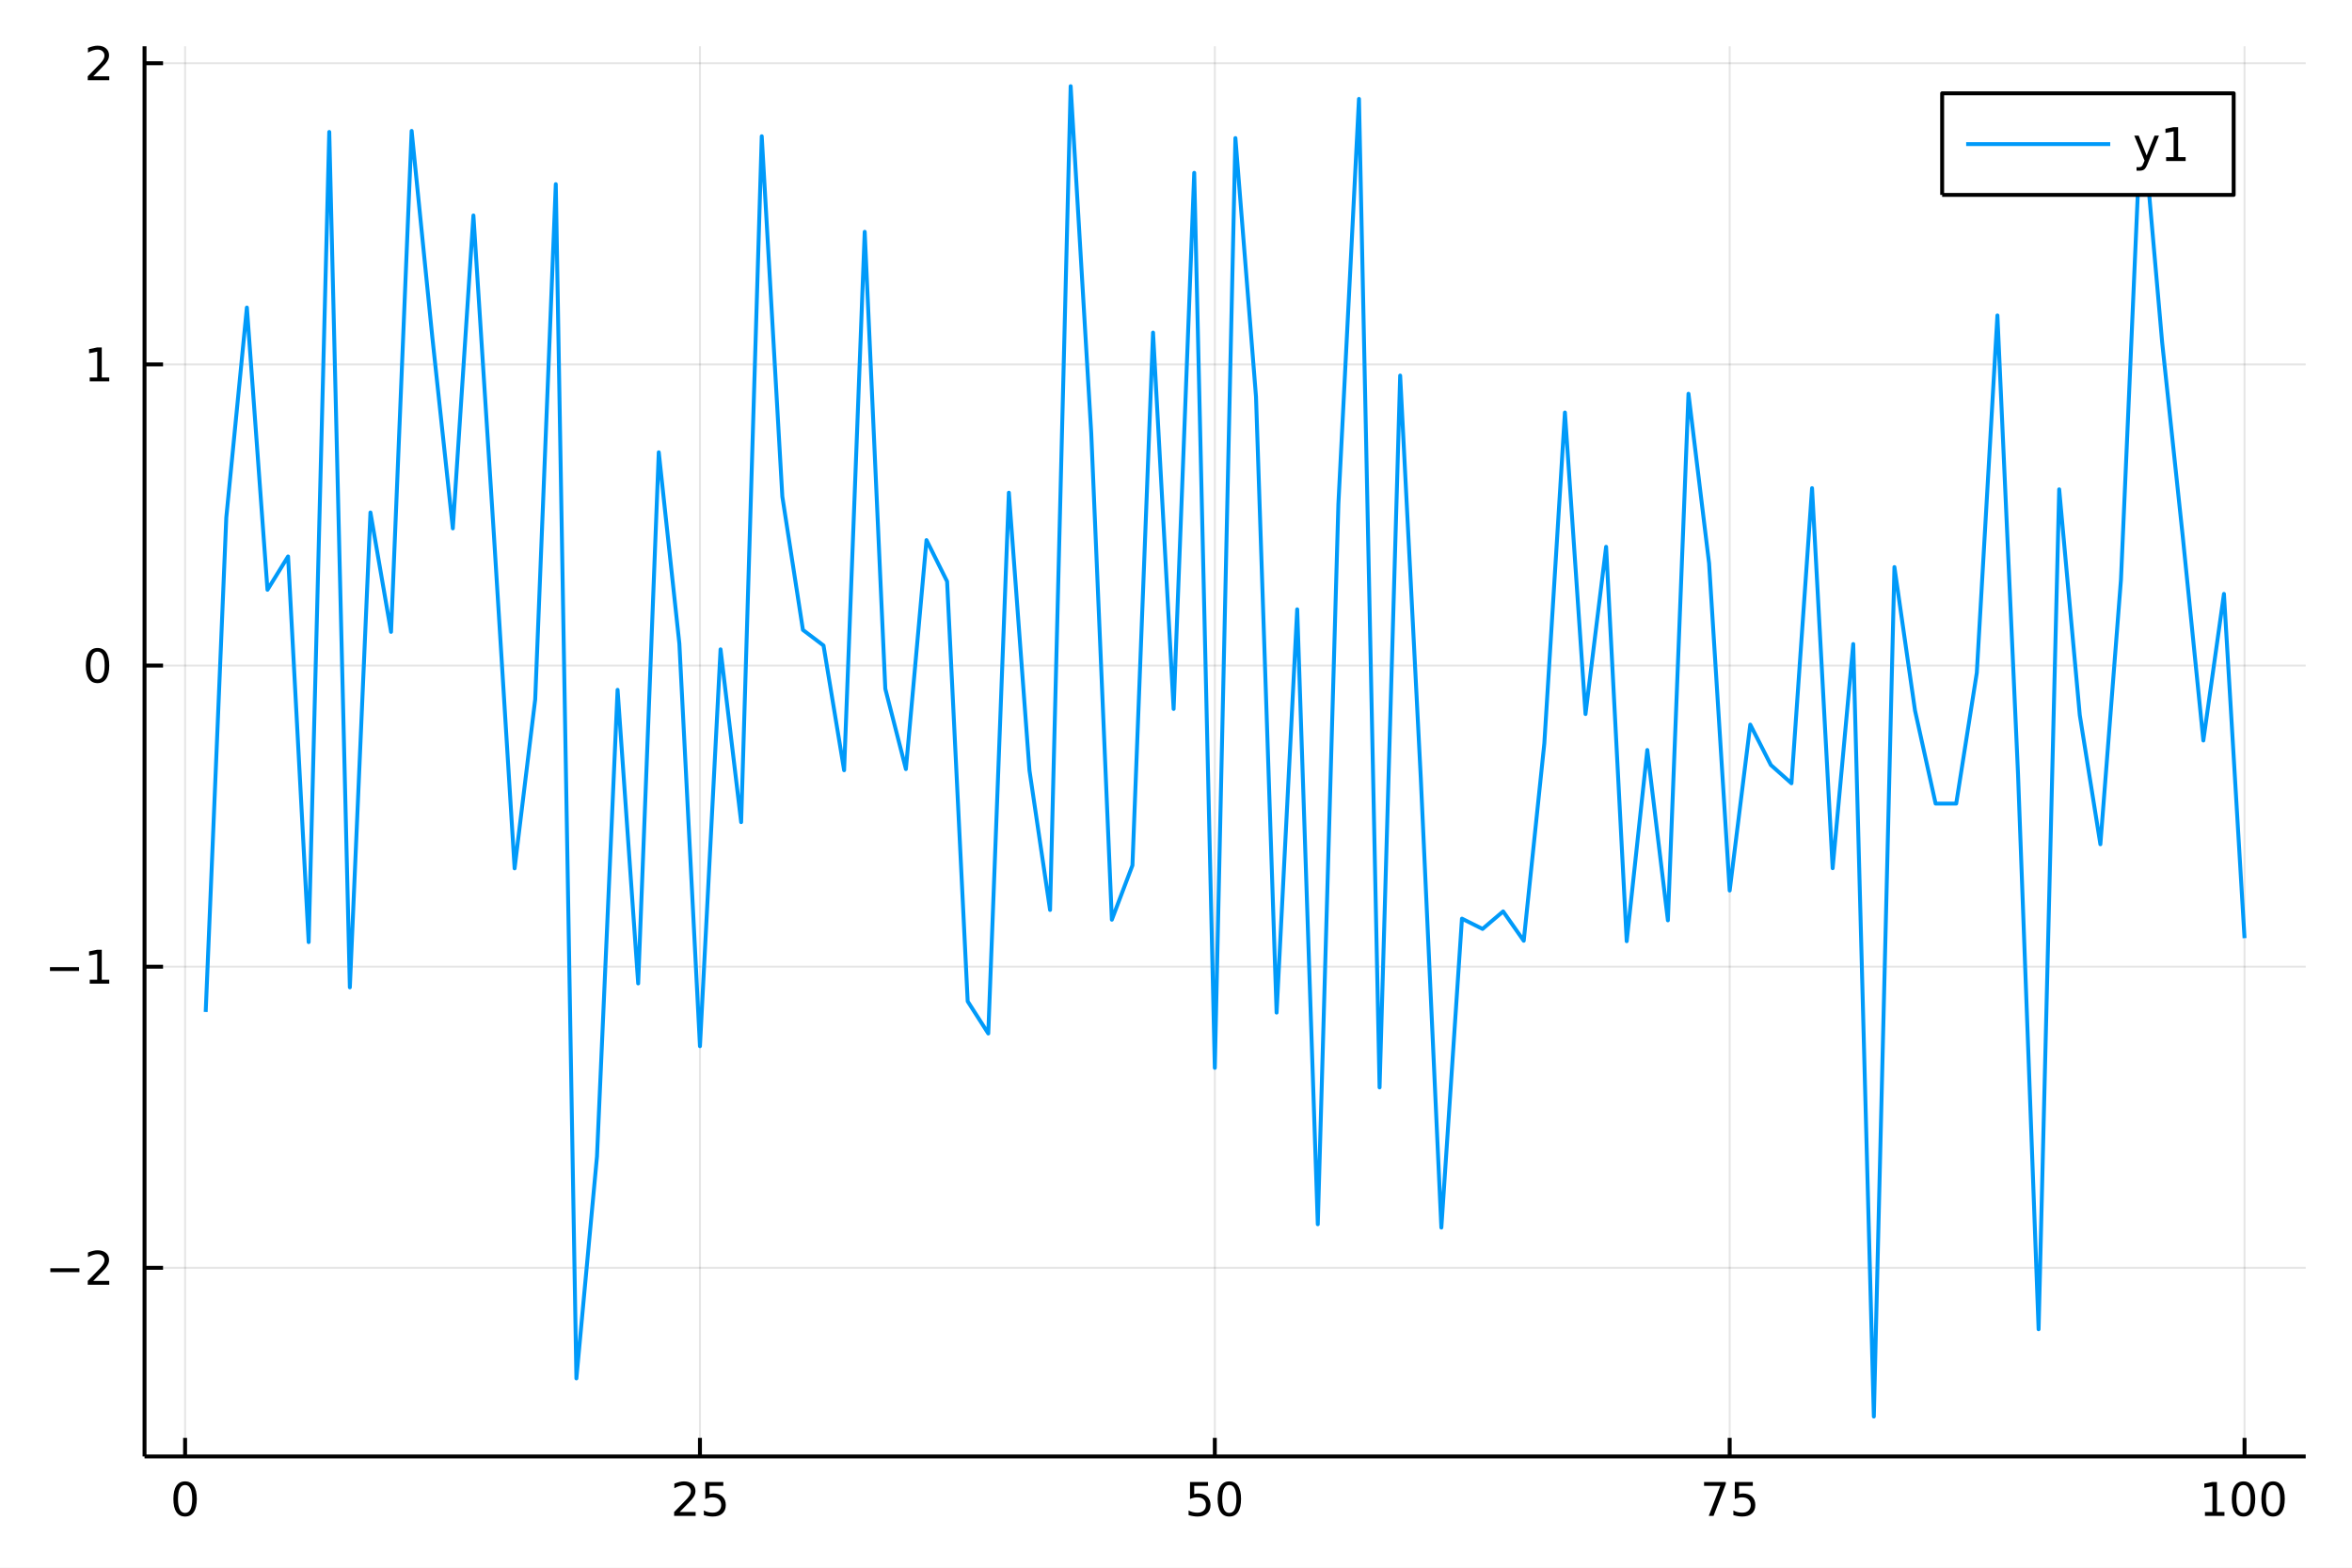
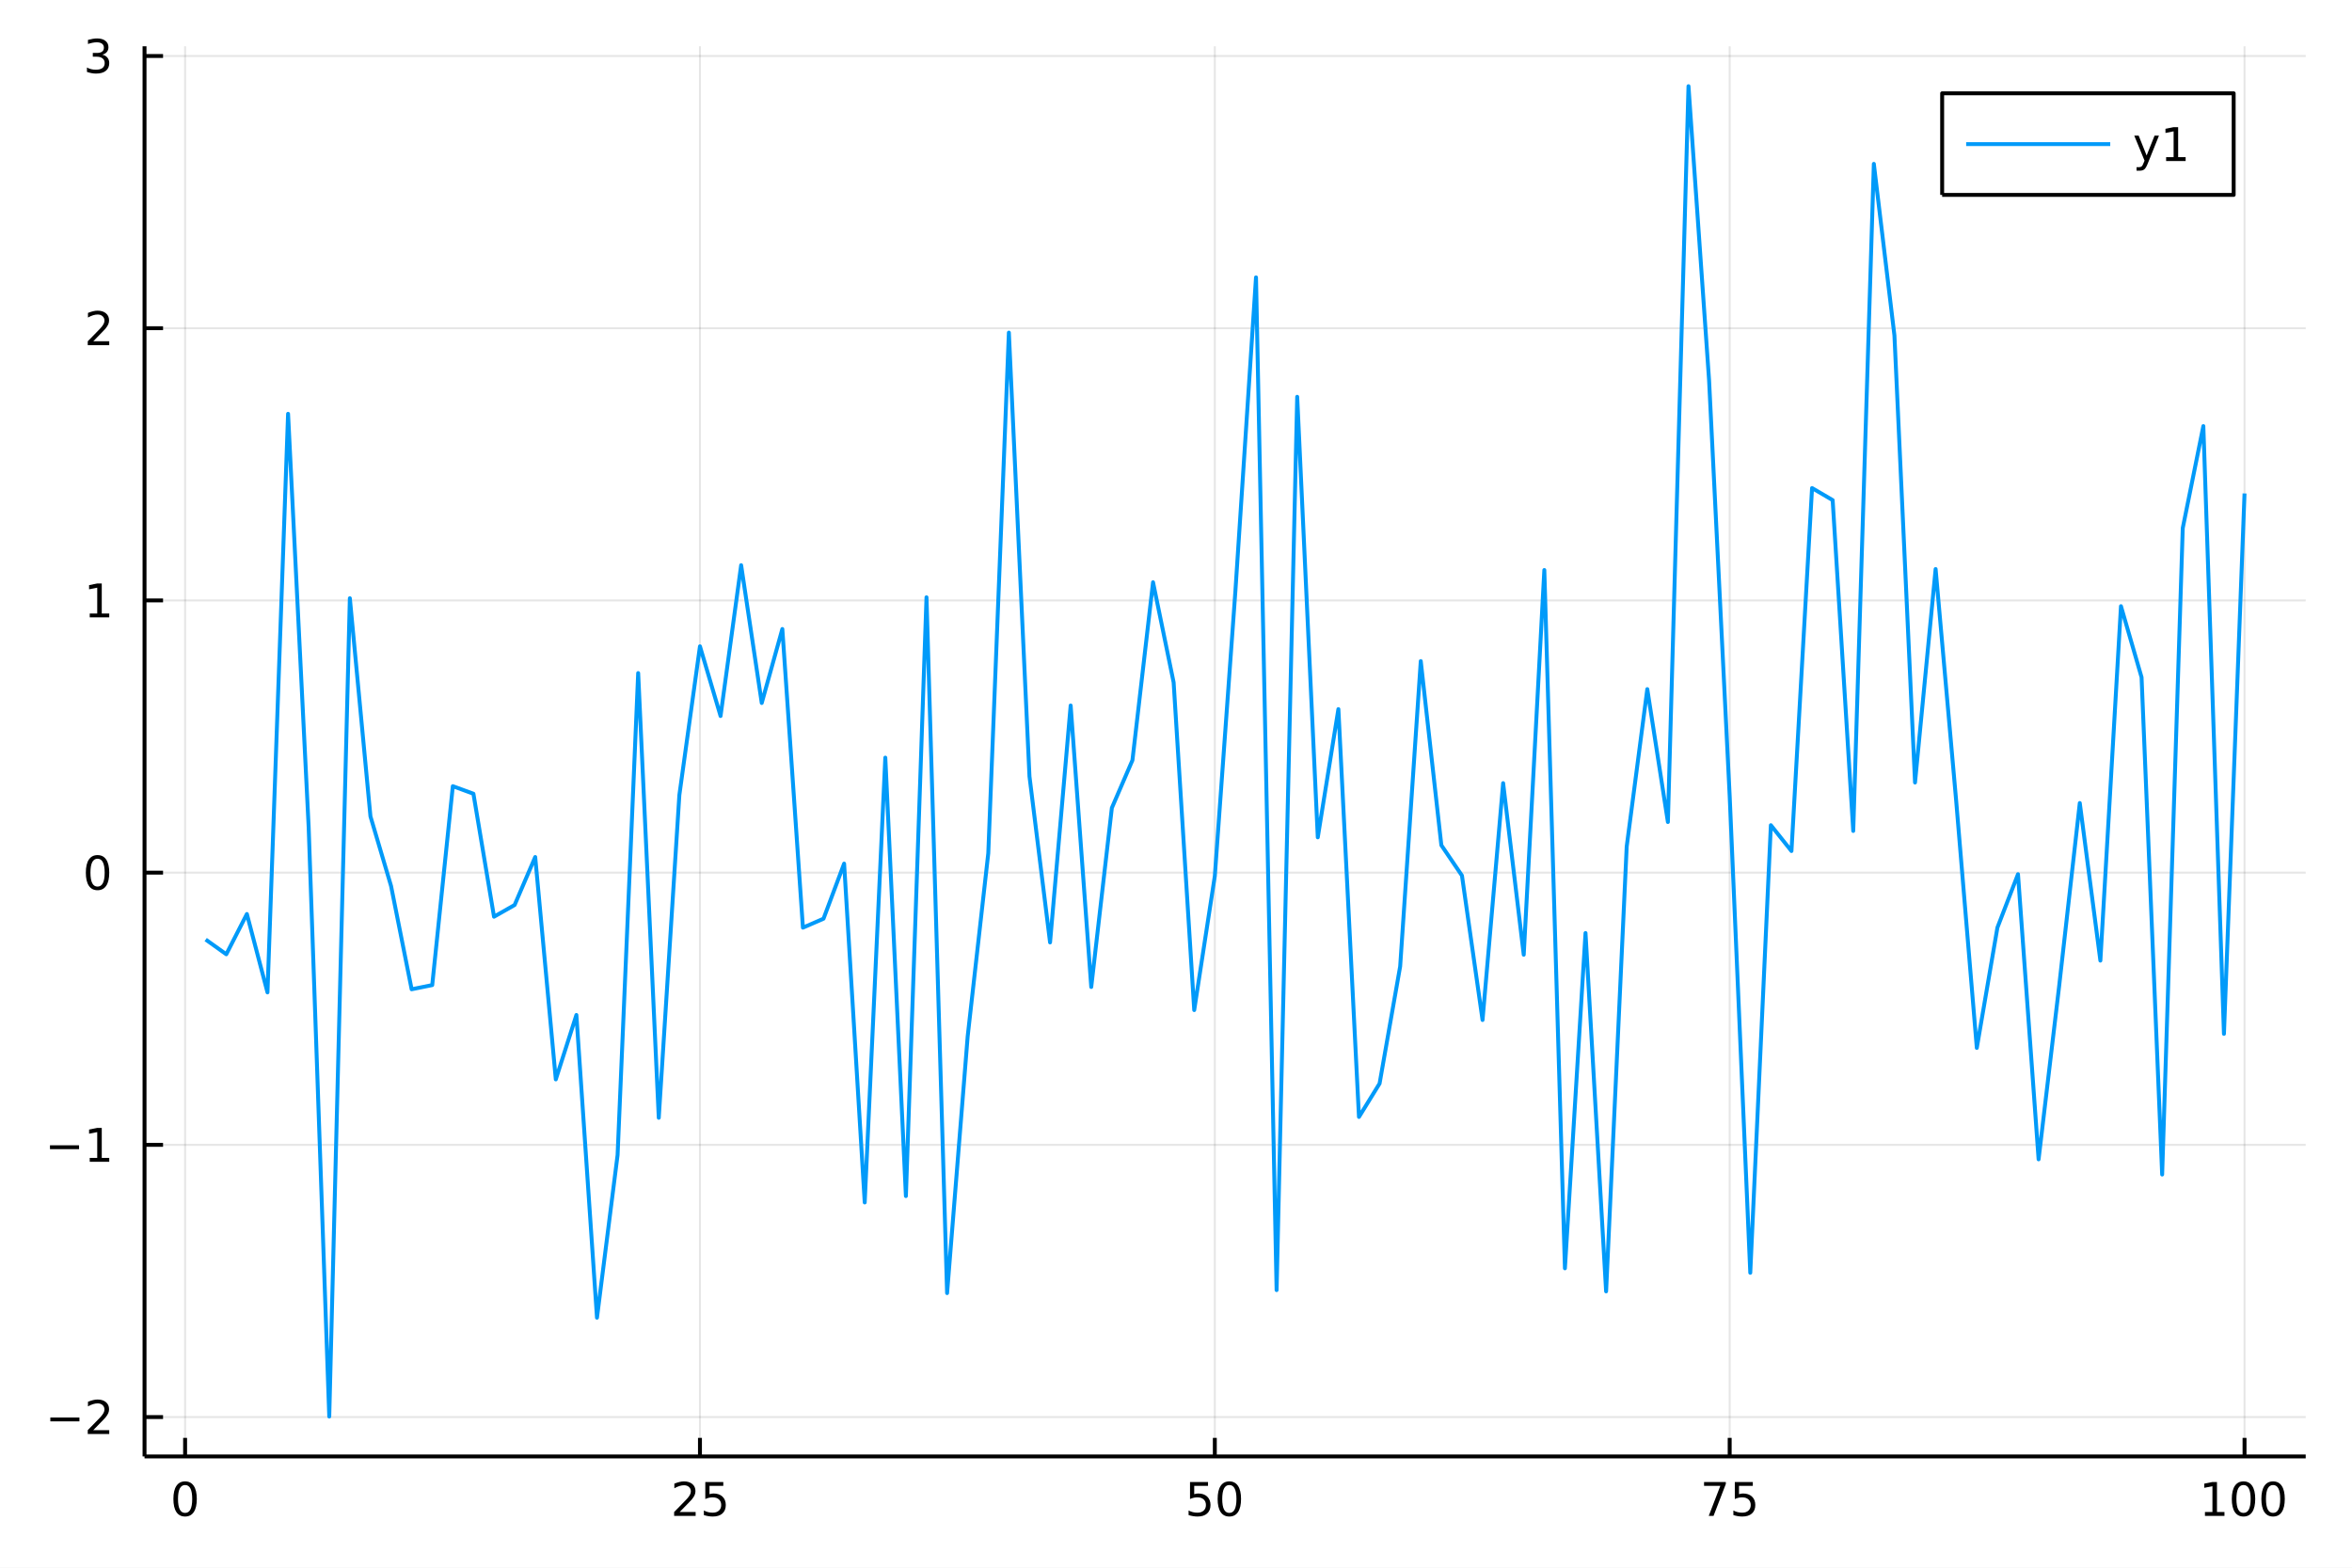
<svg xmlns="http://www.w3.org/2000/svg" width="600" height="400" viewBox="0 0 2400 1600">
  <defs>
-     <clipPath id="clip680">
+     <clipPath id="clip980">
      <rect x="0" y="0" width="2400" height="1600" />
    </clipPath>
  </defs>
-   <path clip-path="url(#clip680)" d=" M0 1600 L2400 1600 L2400 0 L0 0  Z   " fill="#ffffff" fill-rule="evenodd" fill-opacity="1" />
+   <path clip-path="url(#clip980)" d=" M0 1600 L2400 1600 L2400 0 L0 0  Z   " fill="#ffffff" fill-rule="evenodd" fill-opacity="1" />
  <defs>
-     <clipPath id="clip681">
+     <clipPath id="clip981">
      <rect x="480" y="0" width="1681" height="1600" />
    </clipPath>
  </defs>
-   <path clip-path="url(#clip680)" d=" M147.478 1486.45 L2352.76 1486.45 L2352.76 47.244 L147.478 47.244  Z   " fill="#ffffff" fill-rule="evenodd" fill-opacity="1" />
+   <path clip-path="url(#clip980)" d=" M147.478 1486.45 L2352.76 1486.45 L2352.76 47.244 L147.478 47.244  Z   " fill="#ffffff" fill-rule="evenodd" fill-opacity="1" />
  <defs>
-     <clipPath id="clip682">
+     <clipPath id="clip982">
      <rect x="147" y="47" width="2206" height="1440" />
    </clipPath>
  </defs>
-   <polyline clip-path="url(#clip682)" style="stroke:#000000; stroke-linecap:butt; stroke-linejoin:round; stroke-width:2; stroke-opacity:0.1; fill:none" points="   188.877,1486.45 188.877,47.244    " />
-   <polyline clip-path="url(#clip682)" style="stroke:#000000; stroke-linecap:butt; stroke-linejoin:round; stroke-width:2; stroke-opacity:0.1; fill:none" points="   714.243,1486.45 714.243,47.244    " />
-   <polyline clip-path="url(#clip682)" style="stroke:#000000; stroke-linecap:butt; stroke-linejoin:round; stroke-width:2; stroke-opacity:0.1; fill:none" points="   1239.61,1486.45 1239.61,47.244    " />
-   <polyline clip-path="url(#clip682)" style="stroke:#000000; stroke-linecap:butt; stroke-linejoin:round; stroke-width:2; stroke-opacity:0.1; fill:none" points="   1764.98,1486.45 1764.98,47.244    " />
-   <polyline clip-path="url(#clip682)" style="stroke:#000000; stroke-linecap:butt; stroke-linejoin:round; stroke-width:2; stroke-opacity:0.1; fill:none" points="   2290.34,1486.45 2290.34,47.244    " />
-   <polyline clip-path="url(#clip680)" style="stroke:#000000; stroke-linecap:butt; stroke-linejoin:round; stroke-width:4; stroke-opacity:1; fill:none" points="   147.478,1486.45 2352.76,1486.45    " />
-   <polyline clip-path="url(#clip680)" style="stroke:#000000; stroke-linecap:butt; stroke-linejoin:round; stroke-width:4; stroke-opacity:1; fill:none" points="   188.877,1486.45 188.877,1467.55    " />
-   <polyline clip-path="url(#clip680)" style="stroke:#000000; stroke-linecap:butt; stroke-linejoin:round; stroke-width:4; stroke-opacity:1; fill:none" points="   714.243,1486.45 714.243,1467.55    " />
-   <polyline clip-path="url(#clip680)" style="stroke:#000000; stroke-linecap:butt; stroke-linejoin:round; stroke-width:4; stroke-opacity:1; fill:none" points="   1239.61,1486.45 1239.61,1467.55    " />
-   <polyline clip-path="url(#clip680)" style="stroke:#000000; stroke-linecap:butt; stroke-linejoin:round; stroke-width:4; stroke-opacity:1; fill:none" points="   1764.98,1486.45 1764.98,1467.55    " />
-   <polyline clip-path="url(#clip680)" style="stroke:#000000; stroke-linecap:butt; stroke-linejoin:round; stroke-width:4; stroke-opacity:1; fill:none" points="   2290.34,1486.45 2290.34,1467.55    " />
-   <path clip-path="url(#clip680)" d="M188.877 1515.64 Q185.266 1515.64 183.437 1519.2 Q181.631 1522.75 181.631 1529.87 Q181.631 1536.98 183.437 1540.55 Q185.266 1544.09 188.877 1544.09 Q192.511 1544.09 194.317 1540.55 Q196.145 1536.98 196.145 1529.87 Q196.145 1522.75 194.317 1519.2 Q192.511 1515.64 188.877 1515.64 M188.877 1511.93 Q194.687 1511.93 197.742 1516.54 Q200.821 1521.12 200.821 1529.87 Q200.821 1538.6 197.742 1543.21 Q194.687 1547.79 188.877 1547.79 Q183.067 1547.79 179.988 1543.21 Q176.932 1538.6 176.932 1529.87 Q176.932 1521.12 179.988 1516.54 Q183.067 1511.93 188.877 1511.93 Z" fill="#000000" fill-rule="evenodd" fill-opacity="1" />
-   <path clip-path="url(#clip680)" d="M693.514 1543.18 L709.833 1543.18 L709.833 1547.12 L687.889 1547.12 L687.889 1543.18 Q690.551 1540.43 695.134 1535.8 Q699.741 1531.15 700.921 1529.81 Q703.167 1527.28 704.046 1525.55 Q704.949 1523.79 704.949 1522.1 Q704.949 1519.34 703.005 1517.61 Q701.084 1515.87 697.982 1515.87 Q695.783 1515.87 693.329 1516.63 Q690.898 1517.4 688.121 1518.95 L688.121 1514.23 Q690.945 1513.09 693.398 1512.51 Q695.852 1511.93 697.889 1511.93 Q703.259 1511.93 706.454 1514.62 Q709.648 1517.31 709.648 1521.8 Q709.648 1523.93 708.838 1525.85 Q708.051 1527.74 705.945 1530.34 Q705.366 1531.01 702.264 1534.23 Q699.162 1537.42 693.514 1543.18 Z" fill="#000000" fill-rule="evenodd" fill-opacity="1" />
-   <path clip-path="url(#clip680)" d="M719.695 1512.56 L738.051 1512.56 L738.051 1516.5 L723.977 1516.5 L723.977 1524.97 Q724.995 1524.62 726.014 1524.46 Q727.032 1524.27 728.051 1524.27 Q733.838 1524.27 737.218 1527.44 Q740.597 1530.62 740.597 1536.03 Q740.597 1541.61 737.125 1544.71 Q733.653 1547.79 727.333 1547.79 Q725.157 1547.79 722.889 1547.42 Q720.644 1547.05 718.236 1546.31 L718.236 1541.61 Q720.32 1542.74 722.542 1543.3 Q724.764 1543.86 727.241 1543.86 Q731.245 1543.86 733.583 1541.75 Q735.921 1539.64 735.921 1536.03 Q735.921 1532.42 733.583 1530.31 Q731.245 1528.21 727.241 1528.21 Q725.366 1528.21 723.491 1528.62 Q721.639 1529.04 719.695 1529.92 L719.695 1512.56 Z" fill="#000000" fill-rule="evenodd" fill-opacity="1" />
-   <path clip-path="url(#clip680)" d="M1214.31 1512.56 L1232.67 1512.56 L1232.67 1516.5 L1218.59 1516.5 L1218.59 1524.97 Q1219.61 1524.62 1220.63 1524.46 Q1221.65 1524.27 1222.67 1524.27 Q1228.45 1524.27 1231.83 1527.44 Q1235.21 1530.62 1235.21 1536.03 Q1235.21 1541.61 1231.74 1544.71 Q1228.27 1547.79 1221.95 1547.79 Q1219.77 1547.79 1217.5 1547.42 Q1215.26 1547.05 1212.85 1546.31 L1212.85 1541.61 Q1214.93 1542.74 1217.16 1543.3 Q1219.38 1543.86 1221.86 1543.86 Q1225.86 1543.86 1228.2 1541.75 Q1230.54 1539.64 1230.54 1536.03 Q1230.54 1532.42 1228.2 1530.31 Q1225.86 1528.21 1221.86 1528.21 Q1219.98 1528.21 1218.11 1528.62 Q1216.25 1529.04 1214.31 1529.92 L1214.31 1512.56 Z" fill="#000000" fill-rule="evenodd" fill-opacity="1" />
-   <path clip-path="url(#clip680)" d="M1254.42 1515.64 Q1250.81 1515.64 1248.98 1519.2 Q1247.18 1522.75 1247.18 1529.87 Q1247.18 1536.98 1248.98 1540.55 Q1250.81 1544.09 1254.42 1544.09 Q1258.06 1544.09 1259.86 1540.55 Q1261.69 1536.98 1261.69 1529.87 Q1261.69 1522.75 1259.86 1519.2 Q1258.06 1515.64 1254.42 1515.64 M1254.42 1511.93 Q1260.23 1511.93 1263.29 1516.54 Q1266.37 1521.12 1266.37 1529.87 Q1266.37 1538.6 1263.29 1543.21 Q1260.23 1547.79 1254.42 1547.79 Q1248.61 1547.79 1245.54 1543.21 Q1242.48 1538.6 1242.48 1529.87 Q1242.48 1521.12 1245.54 1516.54 Q1248.61 1511.93 1254.42 1511.93 Z" fill="#000000" fill-rule="evenodd" fill-opacity="1" />
-   <path clip-path="url(#clip680)" d="M1738.83 1512.56 L1761.05 1512.56 L1761.05 1514.55 L1748.51 1547.12 L1743.62 1547.12 L1755.43 1516.5 L1738.83 1516.5 L1738.83 1512.56 Z" fill="#000000" fill-rule="evenodd" fill-opacity="1" />
-   <path clip-path="url(#clip680)" d="M1770.22 1512.56 L1788.58 1512.56 L1788.58 1516.5 L1774.5 1516.5 L1774.5 1524.97 Q1775.52 1524.62 1776.54 1524.46 Q1777.56 1524.27 1778.58 1524.27 Q1784.36 1524.27 1787.74 1527.44 Q1791.12 1530.62 1791.12 1536.03 Q1791.12 1541.61 1787.65 1544.71 Q1784.18 1547.79 1777.86 1547.79 Q1775.68 1547.79 1773.41 1547.42 Q1771.17 1547.05 1768.76 1546.31 L1768.76 1541.61 Q1770.84 1542.74 1773.07 1543.3 Q1775.29 1543.86 1777.77 1543.86 Q1781.77 1543.86 1784.11 1541.75 Q1786.45 1539.64 1786.45 1536.03 Q1786.45 1532.42 1784.11 1530.31 Q1781.77 1528.21 1777.77 1528.21 Q1775.89 1528.21 1774.02 1528.62 Q1772.16 1529.04 1770.22 1529.92 L1770.22 1512.56 Z" fill="#000000" fill-rule="evenodd" fill-opacity="1" />
-   <path clip-path="url(#clip680)" d="M2249.95 1543.18 L2257.59 1543.18 L2257.59 1516.82 L2249.28 1518.49 L2249.28 1514.23 L2257.54 1512.56 L2262.22 1512.56 L2262.22 1543.18 L2269.86 1543.18 L2269.86 1547.12 L2249.95 1547.12 L2249.95 1543.18 Z" fill="#000000" fill-rule="evenodd" fill-opacity="1" />
-   <path clip-path="url(#clip680)" d="M2289.3 1515.64 Q2285.69 1515.64 2283.86 1519.2 Q2282.06 1522.75 2282.06 1529.87 Q2282.06 1536.98 2283.86 1540.55 Q2285.69 1544.09 2289.3 1544.09 Q2292.93 1544.09 2294.74 1540.55 Q2296.57 1536.98 2296.57 1529.87 Q2296.57 1522.75 2294.74 1519.2 Q2292.93 1515.64 2289.3 1515.64 M2289.3 1511.93 Q2295.11 1511.93 2298.17 1516.54 Q2301.25 1521.12 2301.25 1529.87 Q2301.25 1538.6 2298.17 1543.21 Q2295.11 1547.79 2289.3 1547.79 Q2283.49 1547.79 2280.41 1543.21 Q2277.36 1538.6 2277.36 1529.87 Q2277.36 1521.12 2280.41 1516.54 Q2283.49 1511.93 2289.3 1511.93 Z" fill="#000000" fill-rule="evenodd" fill-opacity="1" />
-   <path clip-path="url(#clip680)" d="M2319.46 1515.64 Q2315.85 1515.64 2314.02 1519.2 Q2312.22 1522.75 2312.22 1529.87 Q2312.22 1536.98 2314.02 1540.55 Q2315.85 1544.09 2319.46 1544.09 Q2323.1 1544.09 2324.9 1540.55 Q2326.73 1536.98 2326.73 1529.87 Q2326.73 1522.75 2324.9 1519.2 Q2323.1 1515.64 2319.46 1515.64 M2319.46 1511.93 Q2325.27 1511.93 2328.33 1516.54 Q2331.41 1521.12 2331.41 1529.87 Q2331.41 1538.6 2328.33 1543.21 Q2325.27 1547.79 2319.46 1547.79 Q2313.65 1547.79 2310.57 1543.21 Q2307.52 1538.6 2307.52 1529.87 Q2307.52 1521.12 2310.57 1516.54 Q2313.65 1511.93 2319.46 1511.93 Z" fill="#000000" fill-rule="evenodd" fill-opacity="1" />
-   <polyline clip-path="url(#clip682)" style="stroke:#000000; stroke-linecap:butt; stroke-linejoin:round; stroke-width:2; stroke-opacity:0.1; fill:none" points="   147.478,1293.96 2352.76,1293.96    " />
-   <polyline clip-path="url(#clip682)" style="stroke:#000000; stroke-linecap:butt; stroke-linejoin:round; stroke-width:2; stroke-opacity:0.1; fill:none" points="   147.478,986.611 2352.76,986.611    " />
-   <polyline clip-path="url(#clip682)" style="stroke:#000000; stroke-linecap:butt; stroke-linejoin:round; stroke-width:2; stroke-opacity:0.1; fill:none" points="   147.478,679.26 2352.76,679.26    " />
-   <polyline clip-path="url(#clip682)" style="stroke:#000000; stroke-linecap:butt; stroke-linejoin:round; stroke-width:2; stroke-opacity:0.1; fill:none" points="   147.478,371.909 2352.76,371.909    " />
-   <polyline clip-path="url(#clip682)" style="stroke:#000000; stroke-linecap:butt; stroke-linejoin:round; stroke-width:2; stroke-opacity:0.1; fill:none" points="   147.478,64.558 2352.76,64.558    " />
-   <polyline clip-path="url(#clip680)" style="stroke:#000000; stroke-linecap:butt; stroke-linejoin:round; stroke-width:4; stroke-opacity:1; fill:none" points="   147.478,1486.45 147.478,47.244    " />
-   <polyline clip-path="url(#clip680)" style="stroke:#000000; stroke-linecap:butt; stroke-linejoin:round; stroke-width:4; stroke-opacity:1; fill:none" points="   147.478,1293.96 166.376,1293.96    " />
-   <polyline clip-path="url(#clip680)" style="stroke:#000000; stroke-linecap:butt; stroke-linejoin:round; stroke-width:4; stroke-opacity:1; fill:none" points="   147.478,986.611 166.376,986.611    " />
-   <polyline clip-path="url(#clip680)" style="stroke:#000000; stroke-linecap:butt; stroke-linejoin:round; stroke-width:4; stroke-opacity:1; fill:none" points="   147.478,679.26 166.376,679.26    " />
-   <polyline clip-path="url(#clip680)" style="stroke:#000000; stroke-linecap:butt; stroke-linejoin:round; stroke-width:4; stroke-opacity:1; fill:none" points="   147.478,371.909 166.376,371.909    " />
-   <polyline clip-path="url(#clip680)" style="stroke:#000000; stroke-linecap:butt; stroke-linejoin:round; stroke-width:4; stroke-opacity:1; fill:none" points="   147.478,64.558 166.376,64.558    " />
-   <path clip-path="url(#clip680)" d="M51.362 1294.41 L81.038 1294.41 L81.038 1298.35 L51.362 1298.35 L51.362 1294.41 Z" fill="#000000" fill-rule="evenodd" fill-opacity="1" />
-   <path clip-path="url(#clip680)" d="M95.159 1307.31 L111.478 1307.31 L111.478 1311.24 L89.534 1311.24 L89.534 1307.31 Q92.196 1304.55 96.779 1299.92 Q101.385 1295.27 102.566 1293.93 Q104.811 1291.4 105.691 1289.67 Q106.594 1287.91 106.594 1286.22 Q106.594 1283.46 104.649 1281.73 Q102.728 1279.99 99.626 1279.99 Q97.427 1279.99 94.973 1280.76 Q92.543 1281.52 89.765 1283.07 L89.765 1278.35 Q92.589 1277.21 95.043 1276.64 Q97.496 1276.06 99.534 1276.06 Q104.904 1276.06 108.098 1278.74 Q111.293 1281.43 111.293 1285.92 Q111.293 1288.05 110.483 1289.97 Q109.696 1291.87 107.589 1294.46 Q107.01 1295.13 103.909 1298.35 Q100.807 1301.54 95.159 1307.31 Z" fill="#000000" fill-rule="evenodd" fill-opacity="1" />
-   <path clip-path="url(#clip680)" d="M50.992 987.062 L80.668 987.062 L80.668 990.997 L50.992 990.997 L50.992 987.062 Z" fill="#000000" fill-rule="evenodd" fill-opacity="1" />
-   <path clip-path="url(#clip680)" d="M91.571 999.956 L99.21 999.956 L99.21 973.59 L90.899 975.257 L90.899 970.997 L99.163 969.331 L103.839 969.331 L103.839 999.956 L111.478 999.956 L111.478 1003.89 L91.571 1003.89 L91.571 999.956 Z" fill="#000000" fill-rule="evenodd" fill-opacity="1" />
-   <path clip-path="url(#clip680)" d="M99.534 665.059 Q95.922 665.059 94.094 668.623 Q92.288 672.165 92.288 679.295 Q92.288 686.401 94.094 689.966 Q95.922 693.508 99.534 693.508 Q103.168 693.508 104.973 689.966 Q106.802 686.401 106.802 679.295 Q106.802 672.165 104.973 668.623 Q103.168 665.059 99.534 665.059 M99.534 661.355 Q105.344 661.355 108.399 665.961 Q111.478 670.545 111.478 679.295 Q111.478 688.021 108.399 692.628 Q105.344 697.211 99.534 697.211 Q93.723 697.211 90.645 692.628 Q87.589 688.021 87.589 679.295 Q87.589 670.545 90.645 665.961 Q93.723 661.355 99.534 661.355 Z" fill="#000000" fill-rule="evenodd" fill-opacity="1" />
-   <path clip-path="url(#clip680)" d="M91.571 385.254 L99.21 385.254 L99.21 358.888 L90.899 360.555 L90.899 356.296 L99.163 354.629 L103.839 354.629 L103.839 385.254 L111.478 385.254 L111.478 389.189 L91.571 389.189 L91.571 385.254 Z" fill="#000000" fill-rule="evenodd" fill-opacity="1" />
-   <path clip-path="url(#clip680)" d="M95.159 77.903 L111.478 77.903 L111.478 81.838 L89.534 81.838 L89.534 77.903 Q92.196 75.148 96.779 70.519 Q101.385 65.866 102.566 64.524 Q104.811 62.001 105.691 60.264 Q106.594 58.505 106.594 56.815 Q106.594 54.061 104.649 52.325 Q102.728 50.589 99.626 50.589 Q97.427 50.589 94.973 51.352 Q92.543 52.116 89.765 53.667 L89.765 48.945 Q92.589 47.811 95.043 47.232 Q97.496 46.653 99.534 46.653 Q104.904 46.653 108.098 49.339 Q111.293 52.024 111.293 56.514 Q111.293 58.644 110.483 60.565 Q109.696 62.463 107.589 65.056 Q107.01 65.727 103.909 68.945 Q100.807 72.139 95.159 77.903 Z" fill="#000000" fill-rule="evenodd" fill-opacity="1" />
-   <polyline clip-path="url(#clip682)" style="stroke:#009af9; stroke-linecap:butt; stroke-linejoin:round; stroke-width:4; stroke-opacity:1; fill:none" points="   209.891,1032.84 230.906,528.218 251.921,313.889 272.935,601.946 293.95,567.903 314.965,961.517 335.979,134.677 356.994,1007.68 378.009,523.055 399.023,644.904    420.038,133.612 441.053,343.26 462.067,539.273 483.082,219.905 504.097,547.905 525.111,886.275 546.126,713.762 567.141,187.991 588.155,1406.79 609.17,1180.29    630.185,704.054 651.199,1003.71 672.214,461.633 693.229,656.956 714.243,1067.75 735.258,662.74 756.272,839.092 777.287,139.065 798.302,506.814 819.316,642.905    840.331,658.821 861.346,786.121 882.36,236.582 903.375,702.99 924.39,784.936 945.404,551.21 966.419,593.402 987.434,1021.98 1008.45,1054.78 1029.46,502.86    1050.48,786.327 1071.49,928.699 1092.51,87.976 1113.52,442.276 1134.54,938.665 1155.55,883.226 1176.57,339.468 1197.58,723.561 1218.59,176.407 1239.61,1089.85    1260.62,140.936 1281.64,404.943 1302.65,1033.48 1323.67,621.888 1344.68,1249.48 1365.7,514.439 1386.71,100.918 1407.73,1109.82 1428.74,383.299 1449.76,793.652    1470.77,1252.86 1491.79,937.58 1512.8,948.075 1533.81,930.202 1554.83,960.157 1575.84,758.782 1596.86,421.031 1617.87,728.743 1638.89,558.081 1659.9,960.604    1680.92,765.463 1701.93,939.299 1722.95,401.883 1743.96,574.903 1764.98,908.894 1785.99,739.545 1807.01,780.776 1828.02,799.44 1849.03,498.207 1870.05,886.116    1891.06,657.333 1912.08,1445.72 1933.09,578.769 1954.11,725.264 1975.12,820.165 1996.14,820.139 2017.15,686.587 2038.17,321.959 2059.18,789.429 2080.2,1356.63    2101.21,499.431 2122.23,729.885 2143.24,861.664 2164.25,591.55 2185.27,109.693 2206.28,349.434 2227.3,547.54 2248.31,755.789 2269.33,606.135 2290.34,957.499       " />
-   <path clip-path="url(#clip680)" d=" M1981.79 198.898 L2279.25 198.898 L2279.25 95.218 L1981.79 95.218  Z   " fill="#ffffff" fill-rule="evenodd" fill-opacity="1" />
-   <polyline clip-path="url(#clip680)" style="stroke:#000000; stroke-linecap:butt; stroke-linejoin:round; stroke-width:4; stroke-opacity:1; fill:none" points="   1981.79,198.898 2279.25,198.898 2279.25,95.218 1981.79,95.218 1981.79,198.898    " />
-   <polyline clip-path="url(#clip680)" style="stroke:#009af9; stroke-linecap:butt; stroke-linejoin:round; stroke-width:4; stroke-opacity:1; fill:none" points="   2006.29,147.058 2153.31,147.058    " />
-   <path clip-path="url(#clip680)" d="M2191.65 166.745 Q2189.85 171.375 2188.13 172.787 Q2186.42 174.199 2183.55 174.199 L2180.15 174.199 L2180.15 170.634 L2182.65 170.634 Q2184.41 170.634 2185.38 169.8 Q2186.35 168.967 2187.53 165.865 L2188.3 163.921 L2177.81 138.412 L2182.32 138.412 L2190.43 158.689 L2198.53 138.412 L2203.04 138.412 L2191.65 166.745 Z" fill="#000000" fill-rule="evenodd" fill-opacity="1" />
-   <path clip-path="url(#clip680)" d="M2210.33 160.402 L2217.97 160.402 L2217.97 134.037 L2209.66 135.703 L2209.66 131.444 L2217.93 129.778 L2222.6 129.778 L2222.6 160.402 L2230.24 160.402 L2230.24 164.338 L2210.33 164.338 L2210.33 160.402 Z" fill="#000000" fill-rule="evenodd" fill-opacity="1" />
+   <polyline clip-path="url(#clip982)" style="stroke:#000000; stroke-linecap:butt; stroke-linejoin:round; stroke-width:2; stroke-opacity:0.1; fill:none" points="   188.877,1486.45 188.877,47.244    " />
+   <polyline clip-path="url(#clip982)" style="stroke:#000000; stroke-linecap:butt; stroke-linejoin:round; stroke-width:2; stroke-opacity:0.1; fill:none" points="   714.243,1486.45 714.243,47.244    " />
+   <polyline clip-path="url(#clip982)" style="stroke:#000000; stroke-linecap:butt; stroke-linejoin:round; stroke-width:2; stroke-opacity:0.1; fill:none" points="   1239.61,1486.45 1239.61,47.244    " />
+   <polyline clip-path="url(#clip982)" style="stroke:#000000; stroke-linecap:butt; stroke-linejoin:round; stroke-width:2; stroke-opacity:0.1; fill:none" points="   1764.98,1486.45 1764.98,47.244    " />
+   <polyline clip-path="url(#clip982)" style="stroke:#000000; stroke-linecap:butt; stroke-linejoin:round; stroke-width:2; stroke-opacity:0.1; fill:none" points="   2290.34,1486.45 2290.34,47.244    " />
+   <polyline clip-path="url(#clip980)" style="stroke:#000000; stroke-linecap:butt; stroke-linejoin:round; stroke-width:4; stroke-opacity:1; fill:none" points="   147.478,1486.45 2352.76,1486.45    " />
+   <polyline clip-path="url(#clip980)" style="stroke:#000000; stroke-linecap:butt; stroke-linejoin:round; stroke-width:4; stroke-opacity:1; fill:none" points="   188.877,1486.45 188.877,1467.55    " />
+   <polyline clip-path="url(#clip980)" style="stroke:#000000; stroke-linecap:butt; stroke-linejoin:round; stroke-width:4; stroke-opacity:1; fill:none" points="   714.243,1486.45 714.243,1467.55    " />
+   <polyline clip-path="url(#clip980)" style="stroke:#000000; stroke-linecap:butt; stroke-linejoin:round; stroke-width:4; stroke-opacity:1; fill:none" points="   1239.61,1486.45 1239.61,1467.55    " />
+   <polyline clip-path="url(#clip980)" style="stroke:#000000; stroke-linecap:butt; stroke-linejoin:round; stroke-width:4; stroke-opacity:1; fill:none" points="   1764.98,1486.45 1764.98,1467.55    " />
+   <polyline clip-path="url(#clip980)" style="stroke:#000000; stroke-linecap:butt; stroke-linejoin:round; stroke-width:4; stroke-opacity:1; fill:none" points="   2290.34,1486.45 2290.34,1467.55    " />
+   <path clip-path="url(#clip980)" d="M188.877 1515.64 Q185.266 1515.64 183.437 1519.2 Q181.631 1522.75 181.631 1529.87 Q181.631 1536.98 183.437 1540.55 Q185.266 1544.09 188.877 1544.09 Q192.511 1544.09 194.317 1540.55 Q196.145 1536.98 196.145 1529.87 Q196.145 1522.75 194.317 1519.2 Q192.511 1515.64 188.877 1515.64 M188.877 1511.93 Q194.687 1511.93 197.742 1516.54 Q200.821 1521.12 200.821 1529.87 Q200.821 1538.6 197.742 1543.21 Q194.687 1547.79 188.877 1547.79 Q183.067 1547.79 179.988 1543.21 Q176.932 1538.6 176.932 1529.87 Q176.932 1521.12 179.988 1516.54 Q183.067 1511.93 188.877 1511.93 Z" fill="#000000" fill-rule="evenodd" fill-opacity="1" />
+   <path clip-path="url(#clip980)" d="M693.514 1543.18 L709.833 1543.18 L709.833 1547.12 L687.889 1547.12 L687.889 1543.18 Q690.551 1540.43 695.134 1535.8 Q699.741 1531.15 700.921 1529.81 Q703.167 1527.28 704.046 1525.55 Q704.949 1523.79 704.949 1522.1 Q704.949 1519.34 703.005 1517.61 Q701.084 1515.87 697.982 1515.87 Q695.783 1515.87 693.329 1516.63 Q690.898 1517.4 688.121 1518.95 L688.121 1514.23 Q690.945 1513.09 693.398 1512.51 Q695.852 1511.93 697.889 1511.93 Q703.259 1511.93 706.454 1514.62 Q709.648 1517.31 709.648 1521.8 Q709.648 1523.93 708.838 1525.85 Q708.051 1527.74 705.945 1530.34 Q705.366 1531.01 702.264 1534.23 Q699.162 1537.42 693.514 1543.18 Z" fill="#000000" fill-rule="evenodd" fill-opacity="1" />
+   <path clip-path="url(#clip980)" d="M719.695 1512.56 L738.051 1512.56 L738.051 1516.5 L723.977 1516.5 L723.977 1524.97 Q724.995 1524.62 726.014 1524.46 Q727.032 1524.27 728.051 1524.27 Q733.838 1524.27 737.218 1527.44 Q740.597 1530.62 740.597 1536.03 Q740.597 1541.61 737.125 1544.71 Q733.653 1547.79 727.333 1547.79 Q725.157 1547.79 722.889 1547.42 Q720.644 1547.05 718.236 1546.31 L718.236 1541.61 Q720.32 1542.74 722.542 1543.3 Q724.764 1543.86 727.241 1543.86 Q731.245 1543.86 733.583 1541.75 Q735.921 1539.64 735.921 1536.03 Q735.921 1532.42 733.583 1530.31 Q731.245 1528.21 727.241 1528.21 Q725.366 1528.21 723.491 1528.62 Q721.639 1529.04 719.695 1529.92 L719.695 1512.56 Z" fill="#000000" fill-rule="evenodd" fill-opacity="1" />
+   <path clip-path="url(#clip980)" d="M1214.31 1512.56 L1232.67 1512.56 L1232.67 1516.5 L1218.59 1516.5 L1218.59 1524.97 Q1219.61 1524.62 1220.63 1524.46 Q1221.65 1524.27 1222.67 1524.27 Q1228.45 1524.27 1231.83 1527.44 Q1235.21 1530.62 1235.21 1536.03 Q1235.21 1541.61 1231.74 1544.71 Q1228.27 1547.79 1221.95 1547.79 Q1219.77 1547.79 1217.5 1547.42 Q1215.26 1547.05 1212.85 1546.31 L1212.85 1541.61 Q1214.93 1542.74 1217.16 1543.3 Q1219.38 1543.86 1221.86 1543.86 Q1225.86 1543.86 1228.2 1541.75 Q1230.54 1539.64 1230.54 1536.03 Q1230.54 1532.42 1228.2 1530.31 Q1225.86 1528.21 1221.86 1528.21 Q1219.98 1528.21 1218.11 1528.62 Q1216.25 1529.04 1214.31 1529.92 L1214.31 1512.56 Z" fill="#000000" fill-rule="evenodd" fill-opacity="1" />
+   <path clip-path="url(#clip980)" d="M1254.42 1515.64 Q1250.81 1515.64 1248.98 1519.2 Q1247.18 1522.75 1247.18 1529.87 Q1247.18 1536.98 1248.98 1540.55 Q1250.81 1544.09 1254.42 1544.09 Q1258.06 1544.09 1259.86 1540.55 Q1261.69 1536.98 1261.69 1529.87 Q1261.69 1522.75 1259.86 1519.2 Q1258.06 1515.64 1254.42 1515.64 M1254.42 1511.93 Q1260.23 1511.93 1263.29 1516.54 Q1266.37 1521.12 1266.37 1529.87 Q1266.37 1538.6 1263.29 1543.21 Q1260.23 1547.79 1254.42 1547.79 Q1248.61 1547.79 1245.54 1543.21 Q1242.48 1538.6 1242.48 1529.87 Q1242.48 1521.12 1245.54 1516.54 Q1248.61 1511.93 1254.42 1511.93 Z" fill="#000000" fill-rule="evenodd" fill-opacity="1" />
+   <path clip-path="url(#clip980)" d="M1738.83 1512.56 L1761.05 1512.56 L1761.05 1514.55 L1748.51 1547.12 L1743.62 1547.12 L1755.43 1516.5 L1738.83 1516.5 L1738.83 1512.56 Z" fill="#000000" fill-rule="evenodd" fill-opacity="1" />
+   <path clip-path="url(#clip980)" d="M1770.22 1512.56 L1788.58 1512.56 L1788.58 1516.5 L1774.5 1516.5 L1774.5 1524.97 Q1775.52 1524.62 1776.54 1524.46 Q1777.56 1524.27 1778.58 1524.27 Q1784.36 1524.27 1787.74 1527.44 Q1791.12 1530.62 1791.12 1536.03 Q1791.12 1541.61 1787.65 1544.71 Q1784.18 1547.79 1777.86 1547.79 Q1775.68 1547.79 1773.41 1547.42 Q1771.17 1547.05 1768.76 1546.31 L1768.76 1541.61 Q1770.84 1542.74 1773.07 1543.3 Q1775.29 1543.86 1777.77 1543.86 Q1781.77 1543.86 1784.11 1541.75 Q1786.45 1539.64 1786.45 1536.03 Q1786.45 1532.42 1784.11 1530.31 Q1781.77 1528.21 1777.77 1528.21 Q1775.89 1528.21 1774.02 1528.62 Q1772.16 1529.04 1770.22 1529.92 L1770.22 1512.56 Z" fill="#000000" fill-rule="evenodd" fill-opacity="1" />
+   <path clip-path="url(#clip980)" d="M2249.95 1543.18 L2257.59 1543.18 L2257.59 1516.82 L2249.28 1518.49 L2249.28 1514.23 L2257.54 1512.56 L2262.22 1512.56 L2262.22 1543.18 L2269.86 1543.18 L2269.86 1547.12 L2249.95 1547.12 L2249.95 1543.18 Z" fill="#000000" fill-rule="evenodd" fill-opacity="1" />
+   <path clip-path="url(#clip980)" d="M2289.3 1515.64 Q2285.69 1515.64 2283.86 1519.2 Q2282.06 1522.75 2282.06 1529.87 Q2282.06 1536.98 2283.86 1540.55 Q2285.69 1544.09 2289.3 1544.09 Q2292.93 1544.09 2294.74 1540.55 Q2296.57 1536.98 2296.57 1529.87 Q2296.57 1522.75 2294.74 1519.2 Q2292.93 1515.64 2289.3 1515.64 M2289.3 1511.93 Q2295.11 1511.93 2298.17 1516.54 Q2301.25 1521.12 2301.25 1529.87 Q2301.25 1538.6 2298.17 1543.21 Q2295.11 1547.79 2289.3 1547.79 Q2283.49 1547.79 2280.41 1543.21 Q2277.36 1538.6 2277.36 1529.87 Q2277.36 1521.12 2280.41 1516.54 Q2283.49 1511.93 2289.3 1511.93 Z" fill="#000000" fill-rule="evenodd" fill-opacity="1" />
+   <path clip-path="url(#clip980)" d="M2319.46 1515.64 Q2315.85 1515.64 2314.02 1519.2 Q2312.22 1522.75 2312.22 1529.87 Q2312.22 1536.98 2314.02 1540.55 Q2315.85 1544.09 2319.46 1544.09 Q2323.1 1544.09 2324.9 1540.55 Q2326.73 1536.98 2326.73 1529.87 Q2326.73 1522.75 2324.9 1519.2 Q2323.1 1515.64 2319.46 1515.64 M2319.46 1511.93 Q2325.27 1511.93 2328.33 1516.54 Q2331.41 1521.12 2331.41 1529.87 Q2331.41 1538.6 2328.33 1543.21 Q2325.27 1547.79 2319.46 1547.79 Q2313.65 1547.79 2310.57 1543.21 Q2307.52 1538.6 2307.52 1529.87 Q2307.52 1521.12 2310.57 1516.54 Q2313.65 1511.93 2319.46 1511.93 Z" fill="#000000" fill-rule="evenodd" fill-opacity="1" />
+   <polyline clip-path="url(#clip982)" style="stroke:#000000; stroke-linecap:butt; stroke-linejoin:round; stroke-width:2; stroke-opacity:0.1; fill:none" points="   147.478,1446.27 2352.76,1446.27    " />
+   <polyline clip-path="url(#clip982)" style="stroke:#000000; stroke-linecap:butt; stroke-linejoin:round; stroke-width:2; stroke-opacity:0.1; fill:none" points="   147.478,1168.45 2352.76,1168.45    " />
+   <polyline clip-path="url(#clip982)" style="stroke:#000000; stroke-linecap:butt; stroke-linejoin:round; stroke-width:2; stroke-opacity:0.1; fill:none" points="   147.478,890.625 2352.76,890.625    " />
+   <polyline clip-path="url(#clip982)" style="stroke:#000000; stroke-linecap:butt; stroke-linejoin:round; stroke-width:2; stroke-opacity:0.1; fill:none" points="   147.478,612.8 2352.76,612.8    " />
+   <polyline clip-path="url(#clip982)" style="stroke:#000000; stroke-linecap:butt; stroke-linejoin:round; stroke-width:2; stroke-opacity:0.1; fill:none" points="   147.478,334.975 2352.76,334.975    " />
+   <polyline clip-path="url(#clip982)" style="stroke:#000000; stroke-linecap:butt; stroke-linejoin:round; stroke-width:2; stroke-opacity:0.1; fill:none" points="   147.478,57.151 2352.76,57.151    " />
+   <polyline clip-path="url(#clip980)" style="stroke:#000000; stroke-linecap:butt; stroke-linejoin:round; stroke-width:4; stroke-opacity:1; fill:none" points="   147.478,1486.45 147.478,47.244    " />
+   <polyline clip-path="url(#clip980)" style="stroke:#000000; stroke-linecap:butt; stroke-linejoin:round; stroke-width:4; stroke-opacity:1; fill:none" points="   147.478,1446.27 166.376,1446.27    " />
+   <polyline clip-path="url(#clip980)" style="stroke:#000000; stroke-linecap:butt; stroke-linejoin:round; stroke-width:4; stroke-opacity:1; fill:none" points="   147.478,1168.45 166.376,1168.45    " />
+   <polyline clip-path="url(#clip980)" style="stroke:#000000; stroke-linecap:butt; stroke-linejoin:round; stroke-width:4; stroke-opacity:1; fill:none" points="   147.478,890.625 166.376,890.625    " />
+   <polyline clip-path="url(#clip980)" style="stroke:#000000; stroke-linecap:butt; stroke-linejoin:round; stroke-width:4; stroke-opacity:1; fill:none" points="   147.478,612.8 166.376,612.8    " />
+   <polyline clip-path="url(#clip980)" style="stroke:#000000; stroke-linecap:butt; stroke-linejoin:round; stroke-width:4; stroke-opacity:1; fill:none" points="   147.478,334.975 166.376,334.975    " />
+   <polyline clip-path="url(#clip980)" style="stroke:#000000; stroke-linecap:butt; stroke-linejoin:round; stroke-width:4; stroke-opacity:1; fill:none" points="   147.478,57.151 166.376,57.151    " />
+   <path clip-path="url(#clip980)" d="M51.362 1446.73 L81.038 1446.73 L81.038 1450.66 L51.362 1450.66 L51.362 1446.73 Z" fill="#000000" fill-rule="evenodd" fill-opacity="1" />
+   <path clip-path="url(#clip980)" d="M95.159 1459.62 L111.478 1459.62 L111.478 1463.55 L89.534 1463.55 L89.534 1459.62 Q92.196 1456.86 96.779 1452.23 Q101.385 1447.58 102.566 1446.24 Q104.811 1443.72 105.691 1441.98 Q106.594 1440.22 106.594 1438.53 Q106.594 1435.78 104.649 1434.04 Q102.728 1432.3 99.626 1432.3 Q97.427 1432.3 94.973 1433.07 Q92.543 1433.83 89.765 1435.38 L89.765 1430.66 Q92.589 1429.53 95.043 1428.95 Q97.496 1428.37 99.534 1428.37 Q104.904 1428.37 108.098 1431.05 Q111.293 1433.74 111.293 1438.23 Q111.293 1440.36 110.483 1442.28 Q109.696 1444.18 107.589 1446.77 Q107.01 1447.44 103.909 1450.66 Q100.807 1453.86 95.159 1459.62 Z" fill="#000000" fill-rule="evenodd" fill-opacity="1" />
+   <path clip-path="url(#clip980)" d="M50.992 1168.9 L80.668 1168.9 L80.668 1172.84 L50.992 1172.84 L50.992 1168.9 Z" fill="#000000" fill-rule="evenodd" fill-opacity="1" />
+   <path clip-path="url(#clip980)" d="M91.571 1181.79 L99.21 1181.79 L99.21 1155.43 L90.899 1157.1 L90.899 1152.84 L99.163 1151.17 L103.839 1151.17 L103.839 1181.79 L111.478 1181.79 L111.478 1185.73 L91.571 1185.73 L91.571 1181.79 Z" fill="#000000" fill-rule="evenodd" fill-opacity="1" />
+   <path clip-path="url(#clip980)" d="M99.534 876.423 Q95.922 876.423 94.094 879.988 Q92.288 883.53 92.288 890.66 Q92.288 897.766 94.094 901.331 Q95.922 904.872 99.534 904.872 Q103.168 904.872 104.973 901.331 Q106.802 897.766 106.802 890.66 Q106.802 883.53 104.973 879.988 Q103.168 876.423 99.534 876.423 M99.534 872.72 Q105.344 872.72 108.399 877.326 Q111.478 881.91 111.478 890.66 Q111.478 899.386 108.399 903.993 Q105.344 908.576 99.534 908.576 Q93.723 908.576 90.645 903.993 Q87.589 899.386 87.589 890.66 Q87.589 881.91 90.645 877.326 Q93.723 872.72 99.534 872.72 Z" fill="#000000" fill-rule="evenodd" fill-opacity="1" />
+   <path clip-path="url(#clip980)" d="M91.571 626.145 L99.21 626.145 L99.21 599.779 L90.899 601.446 L90.899 597.187 L99.163 595.52 L103.839 595.52 L103.839 626.145 L111.478 626.145 L111.478 630.08 L91.571 630.08 L91.571 626.145 Z" fill="#000000" fill-rule="evenodd" fill-opacity="1" />
+   <path clip-path="url(#clip980)" d="M95.159 348.32 L111.478 348.32 L111.478 352.255 L89.534 352.255 L89.534 348.32 Q92.196 345.565 96.779 340.936 Q101.385 336.283 102.566 334.941 Q104.811 332.417 105.691 330.681 Q106.594 328.922 106.594 327.232 Q106.594 324.478 104.649 322.742 Q102.728 321.005 99.626 321.005 Q97.427 321.005 94.973 321.769 Q92.543 322.533 89.765 324.084 L89.765 319.362 Q92.589 318.228 95.043 317.649 Q97.496 317.07 99.534 317.07 Q104.904 317.07 108.098 319.755 Q111.293 322.441 111.293 326.931 Q111.293 329.061 110.483 330.982 Q109.696 332.88 107.589 335.473 Q107.01 336.144 103.909 339.362 Q100.807 342.556 95.159 348.32 Z" fill="#000000" fill-rule="evenodd" fill-opacity="1" />
+   <path clip-path="url(#clip980)" d="M104.348 55.796 Q107.705 56.514 109.58 58.782 Q111.478 61.051 111.478 64.384 Q111.478 69.5 107.959 72.301 Q104.441 75.102 97.96 75.102 Q95.784 75.102 93.469 74.662 Q91.177 74.245 88.723 73.389 L88.723 68.875 Q90.668 70.009 92.983 70.588 Q95.297 71.167 97.821 71.167 Q102.219 71.167 104.51 69.43 Q106.825 67.694 106.825 64.384 Q106.825 61.329 104.672 59.616 Q102.543 57.88 98.723 57.88 L94.696 57.88 L94.696 54.037 L98.909 54.037 Q102.358 54.037 104.186 52.671 Q106.015 51.282 106.015 48.69 Q106.015 46.028 104.117 44.616 Q102.242 43.181 98.723 43.181 Q96.802 43.181 94.603 43.597 Q92.404 44.014 89.765 44.894 L89.765 40.727 Q92.427 39.986 94.742 39.616 Q97.08 39.245 99.14 39.245 Q104.464 39.245 107.566 41.676 Q110.668 44.083 110.668 48.204 Q110.668 51.074 109.024 53.065 Q107.381 55.032 104.348 55.796 Z" fill="#000000" fill-rule="evenodd" fill-opacity="1" />
+   <polyline clip-path="url(#clip982)" style="stroke:#009af9; stroke-linecap:butt; stroke-linejoin:round; stroke-width:4; stroke-opacity:1; fill:none" points="   209.891,958.918 230.906,973.942 251.921,932.842 272.935,1012.84 293.95,422.357 314.965,844.297 335.979,1445.72 356.994,610.57 378.009,833.177 399.023,904.202    420.038,1009.66 441.053,1005.39 462.067,802.384 483.082,810.095 504.097,935.596 525.111,923.656 546.126,874.676 567.141,1101.64 588.155,1035.9 609.17,1344.84    630.185,1178.84 651.199,686.949 672.214,1140.82 693.229,811.399 714.243,659.639 735.258,730.77 756.272,576.836 777.287,717.477 798.302,641.967 819.316,946.777    840.331,937.615 861.346,881.424 882.36,1227.23 903.375,773.264 924.39,1220.71 945.404,609.614 966.419,1319.75 987.434,1057.58 1008.45,870.818 1029.46,339.484    1050.48,792.329 1071.49,961.85 1092.51,720.043 1113.52,1007.33 1134.54,824.583 1155.55,775.91 1176.57,594.255 1197.58,696.453 1218.59,1030.89 1239.61,894.142    1260.62,603.056 1281.64,283.08 1302.65,1316.69 1323.67,404.99 1344.68,854.587 1365.7,723.741 1386.71,1139.96 1407.73,1105.88 1428.74,986.294 1449.76,674.731    1470.77,862.647 1491.79,893.615 1512.8,1041.02 1533.81,799.283 1554.83,974.395 1575.84,581.799 1596.86,1294.44 1617.87,952.269 1638.89,1317.99 1659.9,864.02    1680.92,703.343 1701.93,838.964 1722.95,87.976 1743.96,388.117 1764.98,812.418 1785.99,1299 1807.01,842.216 1828.02,868.57 1849.03,498.118 1870.05,510.42    1891.06,848.064 1912.08,167.241 1933.09,342.385 1954.11,798.631 1975.12,580.784 1996.14,817.833 2017.15,1069.51 2038.17,946.739 2059.18,892.21 2080.2,1183.22    2101.21,1006.12 2122.23,819.601 2143.24,980.407 2164.25,618.674 2185.27,691.28 2206.28,1198.73 2227.3,538.969 2248.31,434.888 2269.33,1055.18 2290.34,503.635       " />
+   <path clip-path="url(#clip980)" d=" M1981.79 198.898 L2279.25 198.898 L2279.25 95.218 L1981.79 95.218  Z   " fill="#ffffff" fill-rule="evenodd" fill-opacity="1" />
+   <polyline clip-path="url(#clip980)" style="stroke:#000000; stroke-linecap:butt; stroke-linejoin:round; stroke-width:4; stroke-opacity:1; fill:none" points="   1981.79,198.898 2279.25,198.898 2279.25,95.218 1981.79,95.218 1981.79,198.898    " />
+   <polyline clip-path="url(#clip980)" style="stroke:#009af9; stroke-linecap:butt; stroke-linejoin:round; stroke-width:4; stroke-opacity:1; fill:none" points="   2006.29,147.058 2153.31,147.058    " />
+   <path clip-path="url(#clip980)" d="M2191.65 166.745 Q2189.85 171.375 2188.13 172.787 Q2186.42 174.199 2183.55 174.199 L2180.15 174.199 L2180.15 170.634 L2182.65 170.634 Q2184.41 170.634 2185.38 169.8 Q2186.35 168.967 2187.53 165.865 L2188.3 163.921 L2177.81 138.412 L2182.32 138.412 L2190.43 158.689 L2198.53 138.412 L2203.04 138.412 L2191.65 166.745 Z" fill="#000000" fill-rule="evenodd" fill-opacity="1" />
+   <path clip-path="url(#clip980)" d="M2210.33 160.402 L2217.97 160.402 L2217.97 134.037 L2209.66 135.703 L2209.66 131.444 L2217.93 129.778 L2222.6 129.778 L2222.6 160.402 L2230.24 160.402 L2230.24 164.338 L2210.33 164.338 L2210.33 160.402 Z" fill="#000000" fill-rule="evenodd" fill-opacity="1" />
</svg>
